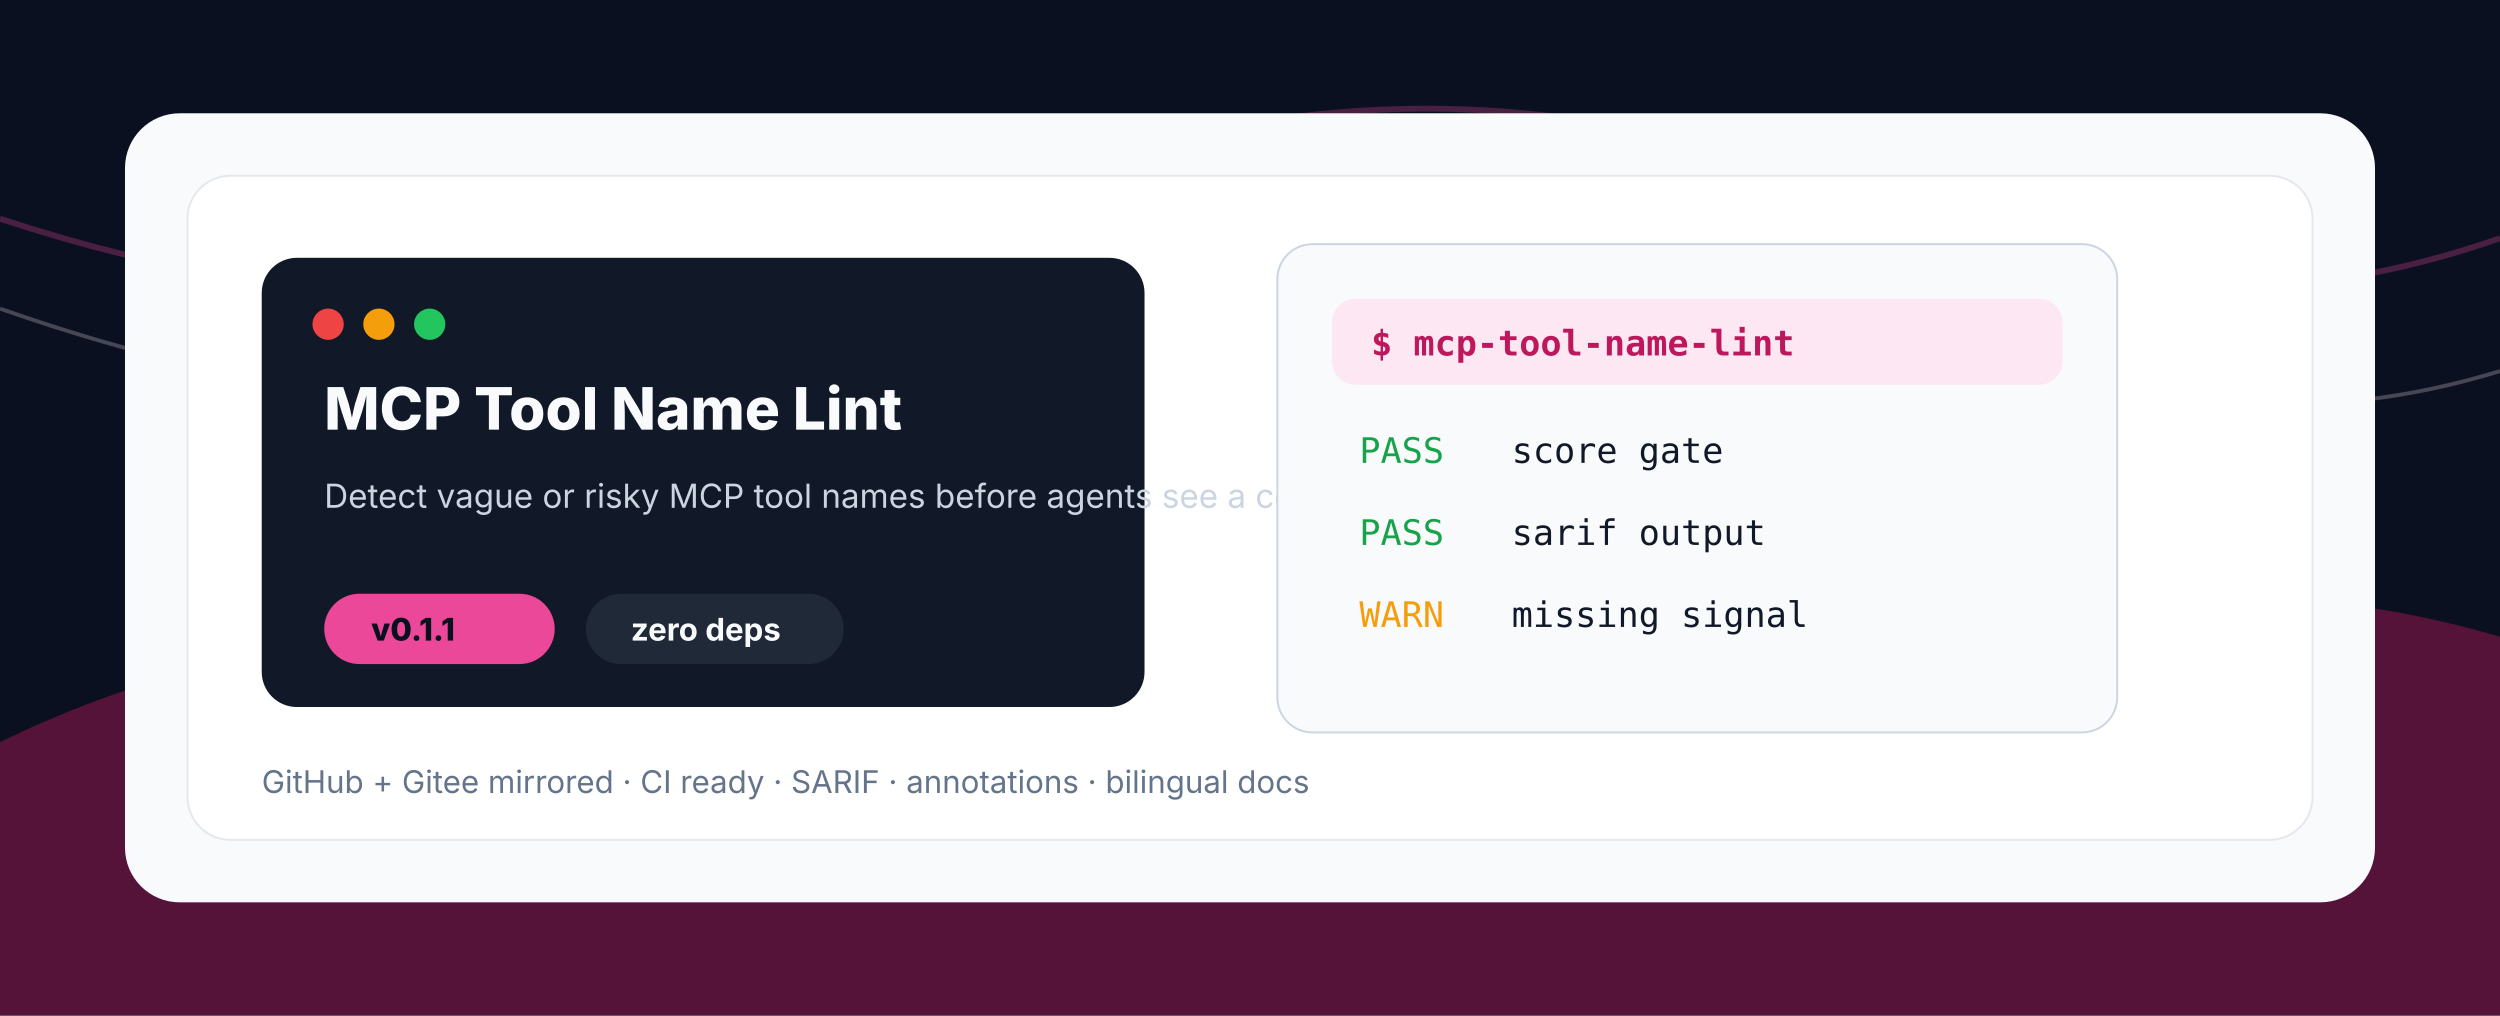
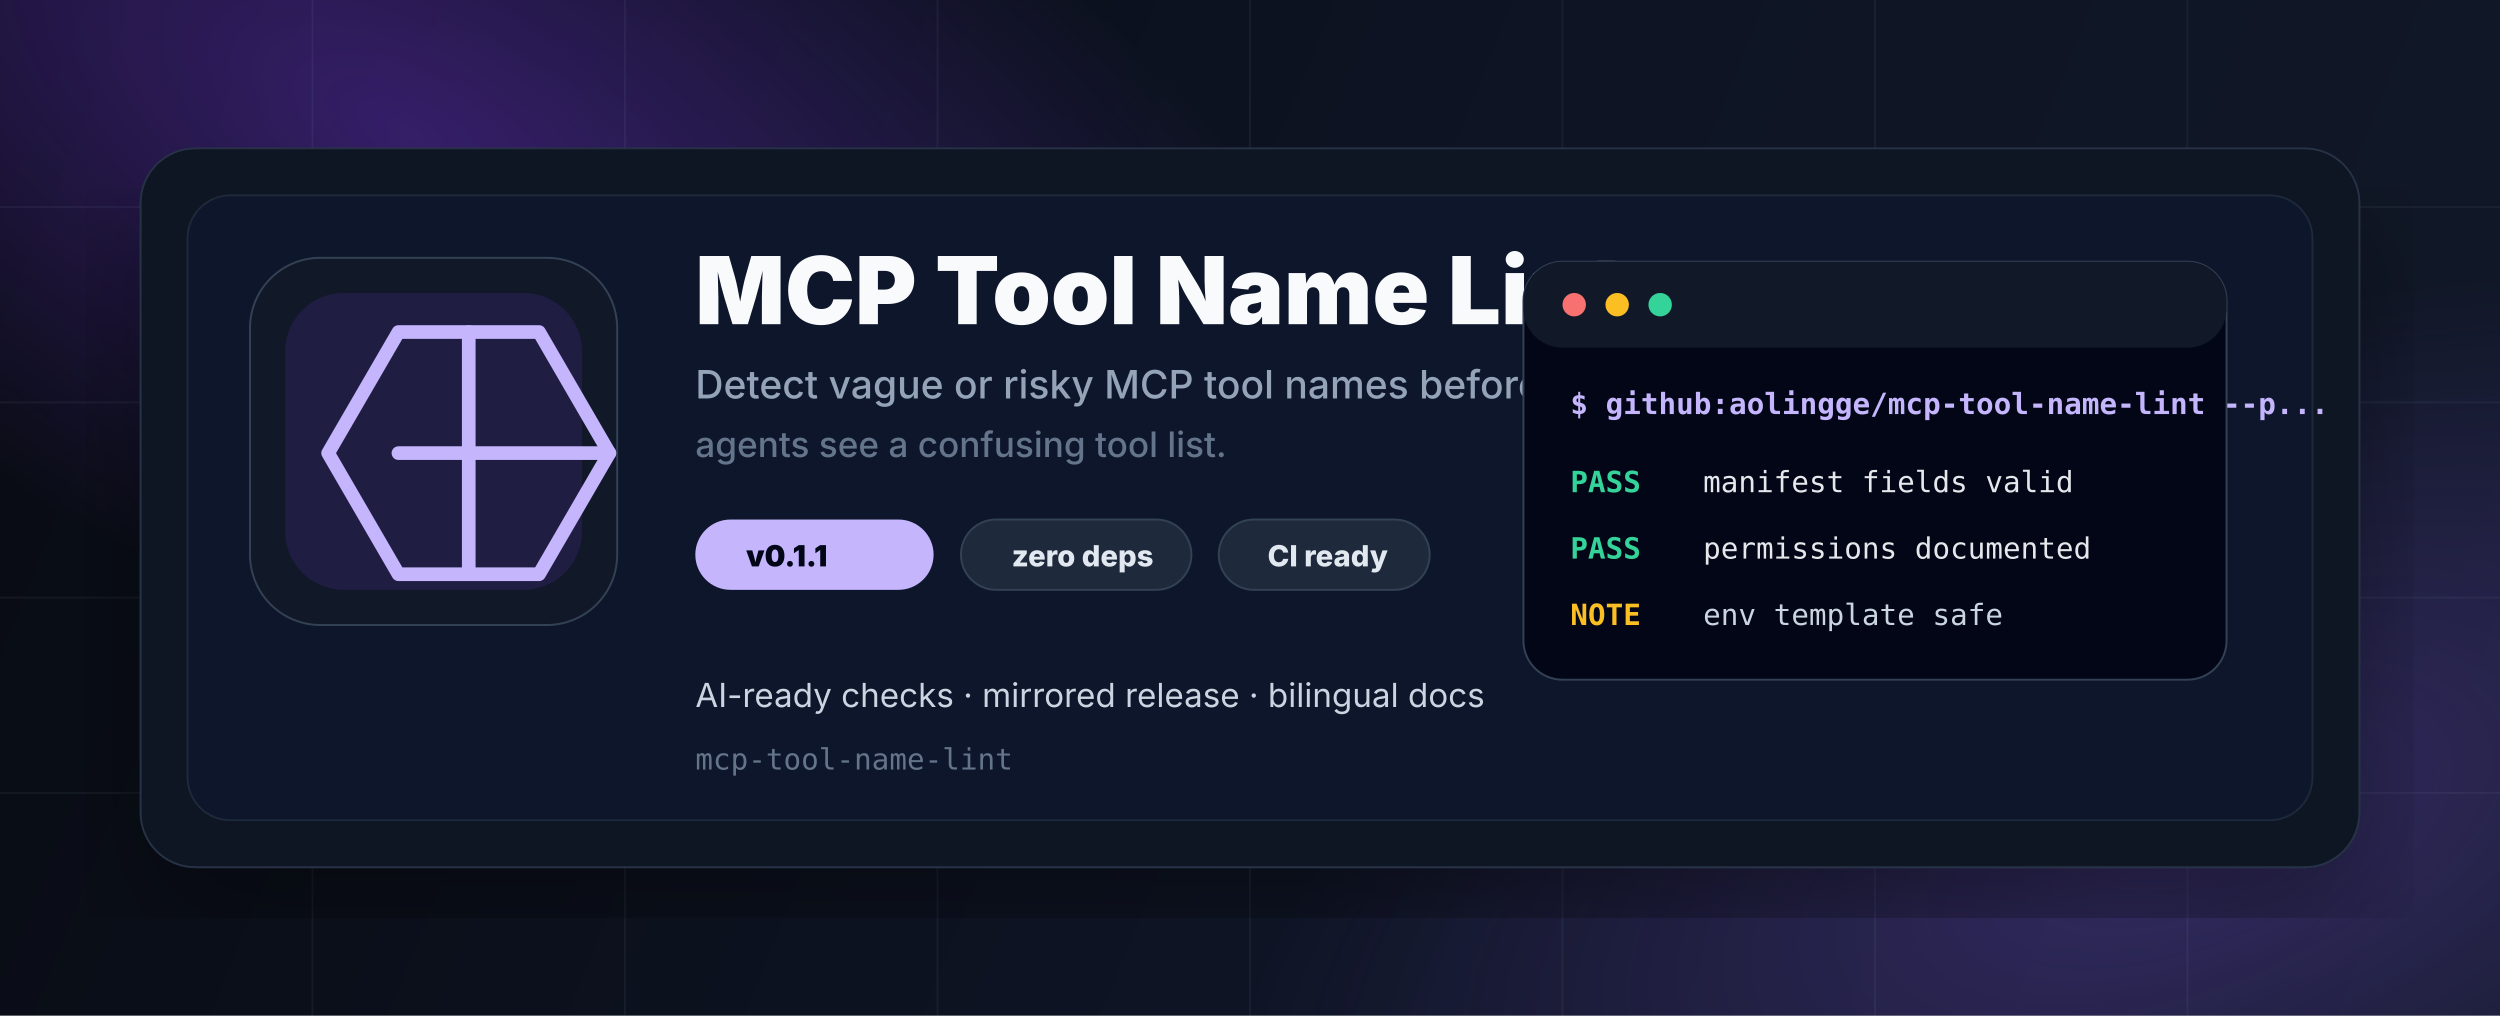
<svg xmlns="http://www.w3.org/2000/svg" width="1280" height="520" viewBox="0 0 1280 520" fill="none">
-   <rect width="1280" height="520" rx="0" fill="#0B1020" />
-   <path d="M0 380C154 305 298 318 440 368C617 431 759 447 924 365C1054 300 1163 292 1280 326V520H0V380Z" fill="#BE185D" opacity=".42" />
-   <path d="M0 112C171 168 323 165 506 99C675 38 809 42 970 107C1086 154 1173 159 1280 122" stroke="#EC4899" stroke-width="3" opacity=".28" />
-   <path d="M0 158C188 224 354 224 546 154C699 98 830 99 984 163C1098 211 1185 219 1280 190" stroke="#FCE7F3" stroke-width="2" opacity=".25" />
-   <rect x="64" y="58" width="1152" height="404" rx="28" fill="#F8FAFC" />
-   <rect x="96" y="90" width="1088" height="340" rx="22" fill="#FFFFFF" stroke="#E5E7EB" />
-   <rect x="134" y="132" width="452" height="230" rx="18" fill="#111827" />
-   <circle cx="168" cy="166" r="8" fill="#EF4444" />
-   <circle cx="194" cy="166" r="8" fill="#F59E0B" />
-   <circle cx="220" cy="166" r="8" fill="#22C55E" />
-   <text x="166" y="220" fill="#F8FAFC" font-family="Inter,Segoe UI,Arial,sans-serif" font-size="30" font-weight="800">MCP Tool Name Lint</text>
-   <text x="166" y="260" fill="#CBD5E1" font-family="Inter,Segoe UI,Arial,sans-serif" font-size="17">Detect vague or risky MCP tool names before agents see a confusing tool list.</text>
-   <rect x="166" y="304" width="118" height="36" rx="18" fill="#EC4899" />
-   <text x="190" y="328" fill="#0B1020" font-family="Inter,Segoe UI,Arial,sans-serif" font-size="16" font-weight="800">v0.1.1</text>
-   <rect x="300" y="304" width="132" height="36" rx="18" fill="#1F2937" />
-   <text x="323" y="328" fill="#F8FAFC" font-family="Inter,Segoe UI,Arial,sans-serif" font-size="16" font-weight="700">zero deps</text>
-   <g transform="translate(654 125)">
-     <rect width="430" height="250" rx="18" fill="#F8FAFC" stroke="#CBD5E1" />
-     <rect x="28" y="28" width="374" height="44" rx="12" fill="#FCE7F3" />
-     <text x="48" y="57" fill="#BE185D" font-family="JetBrains Mono,Consolas,monospace" font-size="18" font-weight="700">$ mcp-tool-name-lint</text>
-     <text x="42" y="112" fill="#16A34A" font-family="JetBrains Mono,Consolas,monospace" font-size="18">PASS</text>
-     <text x="120" y="112" fill="#111827" font-family="JetBrains Mono,Consolas,monospace" font-size="18">score gate</text>
-     <text x="42" y="154" fill="#16A34A" font-family="JetBrains Mono,Consolas,monospace" font-size="18">PASS</text>
-     <text x="120" y="154" fill="#111827" font-family="JetBrains Mono,Consolas,monospace" font-size="18">sarif output</text>
-     <text x="42" y="196" fill="#F59E0B" font-family="JetBrains Mono,Consolas,monospace" font-size="18">WARN</text>
-     <text x="120" y="196" fill="#111827" font-family="JetBrains Mono,Consolas,monospace" font-size="18">missing signal</text>
+   <defs>
+     <linearGradient id="bg" x1="0" y1="0" x2="1280" y2="520" gradientUnits="userSpaceOnUse">
+       <stop stop-color="#080B12" />
+       <stop offset=".55" stop-color="#0E1424" />
+       <stop offset="1" stop-color="#111827" />
+     </linearGradient>
+     <radialGradient id="glowA" cx="0" cy="0" r="1" gradientUnits="userSpaceOnUse" gradientTransform="translate(210 70) rotate(28) scale(560 260)">
+       <stop stop-color="#7C3AED" stop-opacity=".38" />
+       <stop offset="1" stop-color="#7C3AED" stop-opacity="0" />
+     </radialGradient>
+     <radialGradient id="glowB" cx="0" cy="0" r="1" gradientUnits="userSpaceOnUse" gradientTransform="translate(1120 430) rotate(160) scale(520 250)">
+       <stop stop-color="#8B5CF6" stop-opacity=".28" />
+       <stop offset="1" stop-color="#8B5CF6" stop-opacity="0" />
+     </radialGradient>
+     <filter id="shadow" x="44" y="66" width="1192" height="404" filterUnits="userSpaceOnUse" color-interpolation-filters="sRGB">
+       <feDropShadow dx="0" dy="30" stdDeviation="34" flood-color="#000000" flood-opacity=".38" />
+     </filter>
+   </defs>
+   <rect width="1280" height="520" fill="url(#bg)" />
+   <rect width="1280" height="520" fill="url(#glowA)" />
+   <rect width="1280" height="520" fill="url(#glowB)" />
+   <path d="M0 106h1280M0 206h1280M0 306h1280M0 406h1280M160 0v520M320 0v520M480 0v520M640 0v520M800 0v520M960 0v520M1120 0v520" stroke="#94A3B8" stroke-opacity=".08" />
+   <path d="M94 390C256 298 438 286 610 352C782 418 942 396 1186 260" stroke="#C4B5FD" stroke-width="2" stroke-opacity=".22" />
+   <g filter="url(#shadow)">
+     <rect x="72" y="76" width="1136" height="368" rx="28" fill="#0B1220" stroke="#263244" />
+     <rect x="96" y="100" width="1088" height="320" rx="22" fill="#0F172A" stroke="#1E293B" />
  </g>
-   <text x="134" y="406" fill="#64748B" font-family="Inter,Segoe UI,Arial,sans-serif" font-size="16">GitHub + Gitee mirrored · CI ready · SARIF · annotations · bilingual docs</text>
+   <g transform="translate(128 132)">
+     <rect width="188" height="188" rx="36" fill="#111827" stroke="#334155" />
+     <rect x="18" y="18" width="152" height="152" rx="30" fill="#7C3AED" opacity=".14" />
+     <path d="M76 38h72l36 62-36 62H76l-36-62 36-62Z" stroke="#C4B5FD" stroke-width="7" stroke-linecap="round" stroke-linejoin="round" />
+     <path d="M76 100h108M112 38v124" stroke="#C4B5FD" stroke-width="7" stroke-linecap="round" stroke-linejoin="round" />
+   </g>
+   <g transform="translate(356 128)">
+     <text x="0" y="38" fill="#F8FAFC" font-family="Inter,Segoe UI,Arial,sans-serif" font-size="48" font-weight="850">MCP Tool Name Lint</text>
+     <text x="0" y="76" fill="#94A3B8" font-family="Inter,Segoe UI,Arial,sans-serif" font-size="20" font-weight="500">Detect vague or risky MCP tool names before</text>
+     <text x="0" y="106" fill="#64748B" font-family="Inter,Segoe UI,Arial,sans-serif" font-size="18" font-weight="500">agents see a confusing tool list.</text>
+     <g transform="translate(0 138)">
+       <rect width="122" height="36" rx="18" fill="#C4B5FD" />
+       <text x="26" y="24" fill="#020617" font-family="Inter,Segoe UI,Arial,sans-serif" font-size="15" font-weight="850">v0.1.1</text>
+       <rect x="136" width="118" height="36" rx="18" fill="#1E293B" stroke="#334155" />
+       <text x="162" y="24" fill="#E2E8F0" font-family="Inter,Segoe UI,Arial,sans-serif" font-size="15" font-weight="760">zero deps</text>
+       <rect x="268" width="108" height="36" rx="18" fill="#1E293B" stroke="#334155" />
+       <text x="293" y="24" fill="#E2E8F0" font-family="Inter,Segoe UI,Arial,sans-serif" font-size="15" font-weight="760">CI ready</text>
+     </g>
+     <text x="0" y="234" fill="#CBD5E1" font-family="Inter,Segoe UI,Arial,sans-serif" font-size="17">AI-ready checks · mirrored release · bilingual docs</text>
+     <text x="0" y="266" fill="#64748B" font-family="JetBrains Mono,Consolas,monospace" font-size="15">mcp-tool-name-lint</text>
+   </g>
+   <g transform="translate(780 134)">
+     <rect width="360" height="214" rx="20" fill="#020617" stroke="#334155" />
+     <rect x="0" y="0" width="360" height="44" rx="20" fill="#111827" />
+     <circle cx="26" cy="22" r="6" fill="#F87171" />
+     <circle cx="48" cy="22" r="6" fill="#FBBF24" />
+     <circle cx="70" cy="22" r="6" fill="#34D399" />
+     <text x="24" y="78" fill="#C4B5FD" font-family="JetBrains Mono,Consolas,monospace" font-size="15" font-weight="700">$ github:aolingge/mcp-tool-name-lint --p...</text>
+     <text x="24" y="118" fill="#34D399" font-family="JetBrains Mono,Consolas,monospace" font-size="15" font-weight="700">PASS</text>
+     <text x="92" y="118" fill="#E5E7EB" font-family="JetBrains Mono,Consolas,monospace" font-size="15">manifest fields valid</text>
+     <text x="24" y="152" fill="#34D399" font-family="JetBrains Mono,Consolas,monospace" font-size="15" font-weight="700">PASS</text>
+     <text x="92" y="152" fill="#E5E7EB" font-family="JetBrains Mono,Consolas,monospace" font-size="15">permissions documented</text>
+     <text x="24" y="186" fill="#FBBF24" font-family="JetBrains Mono,Consolas,monospace" font-size="15" font-weight="700">NOTE</text>
+     <text x="92" y="186" fill="#CBD5E1" font-family="JetBrains Mono,Consolas,monospace" font-size="15">env template safe</text>
+   </g>
</svg>
